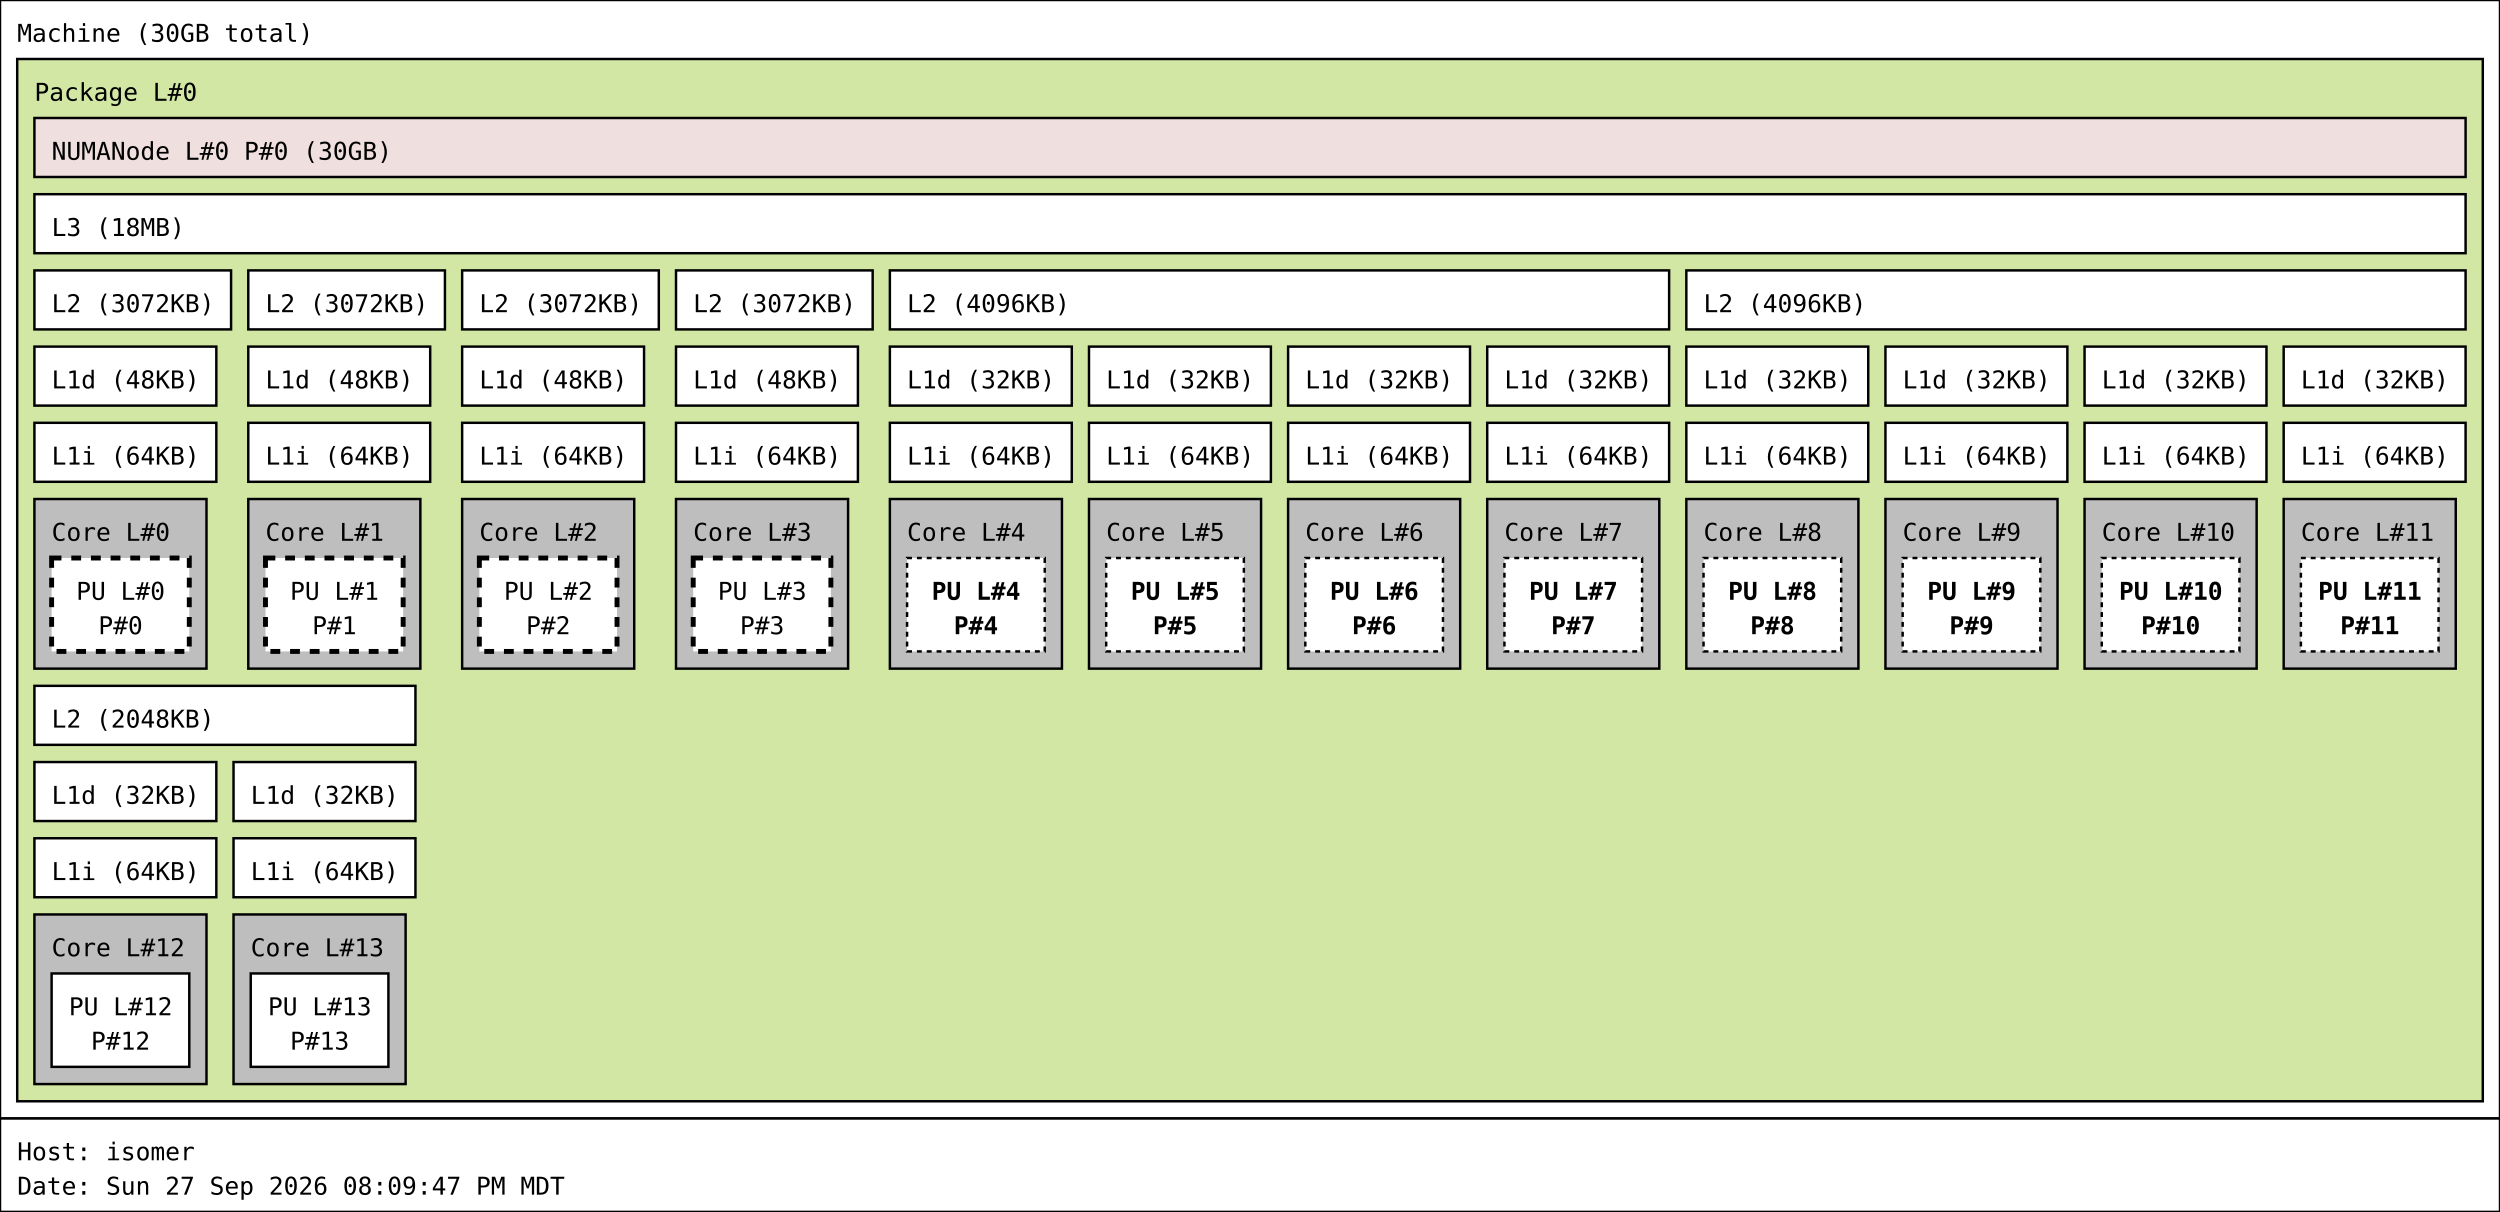
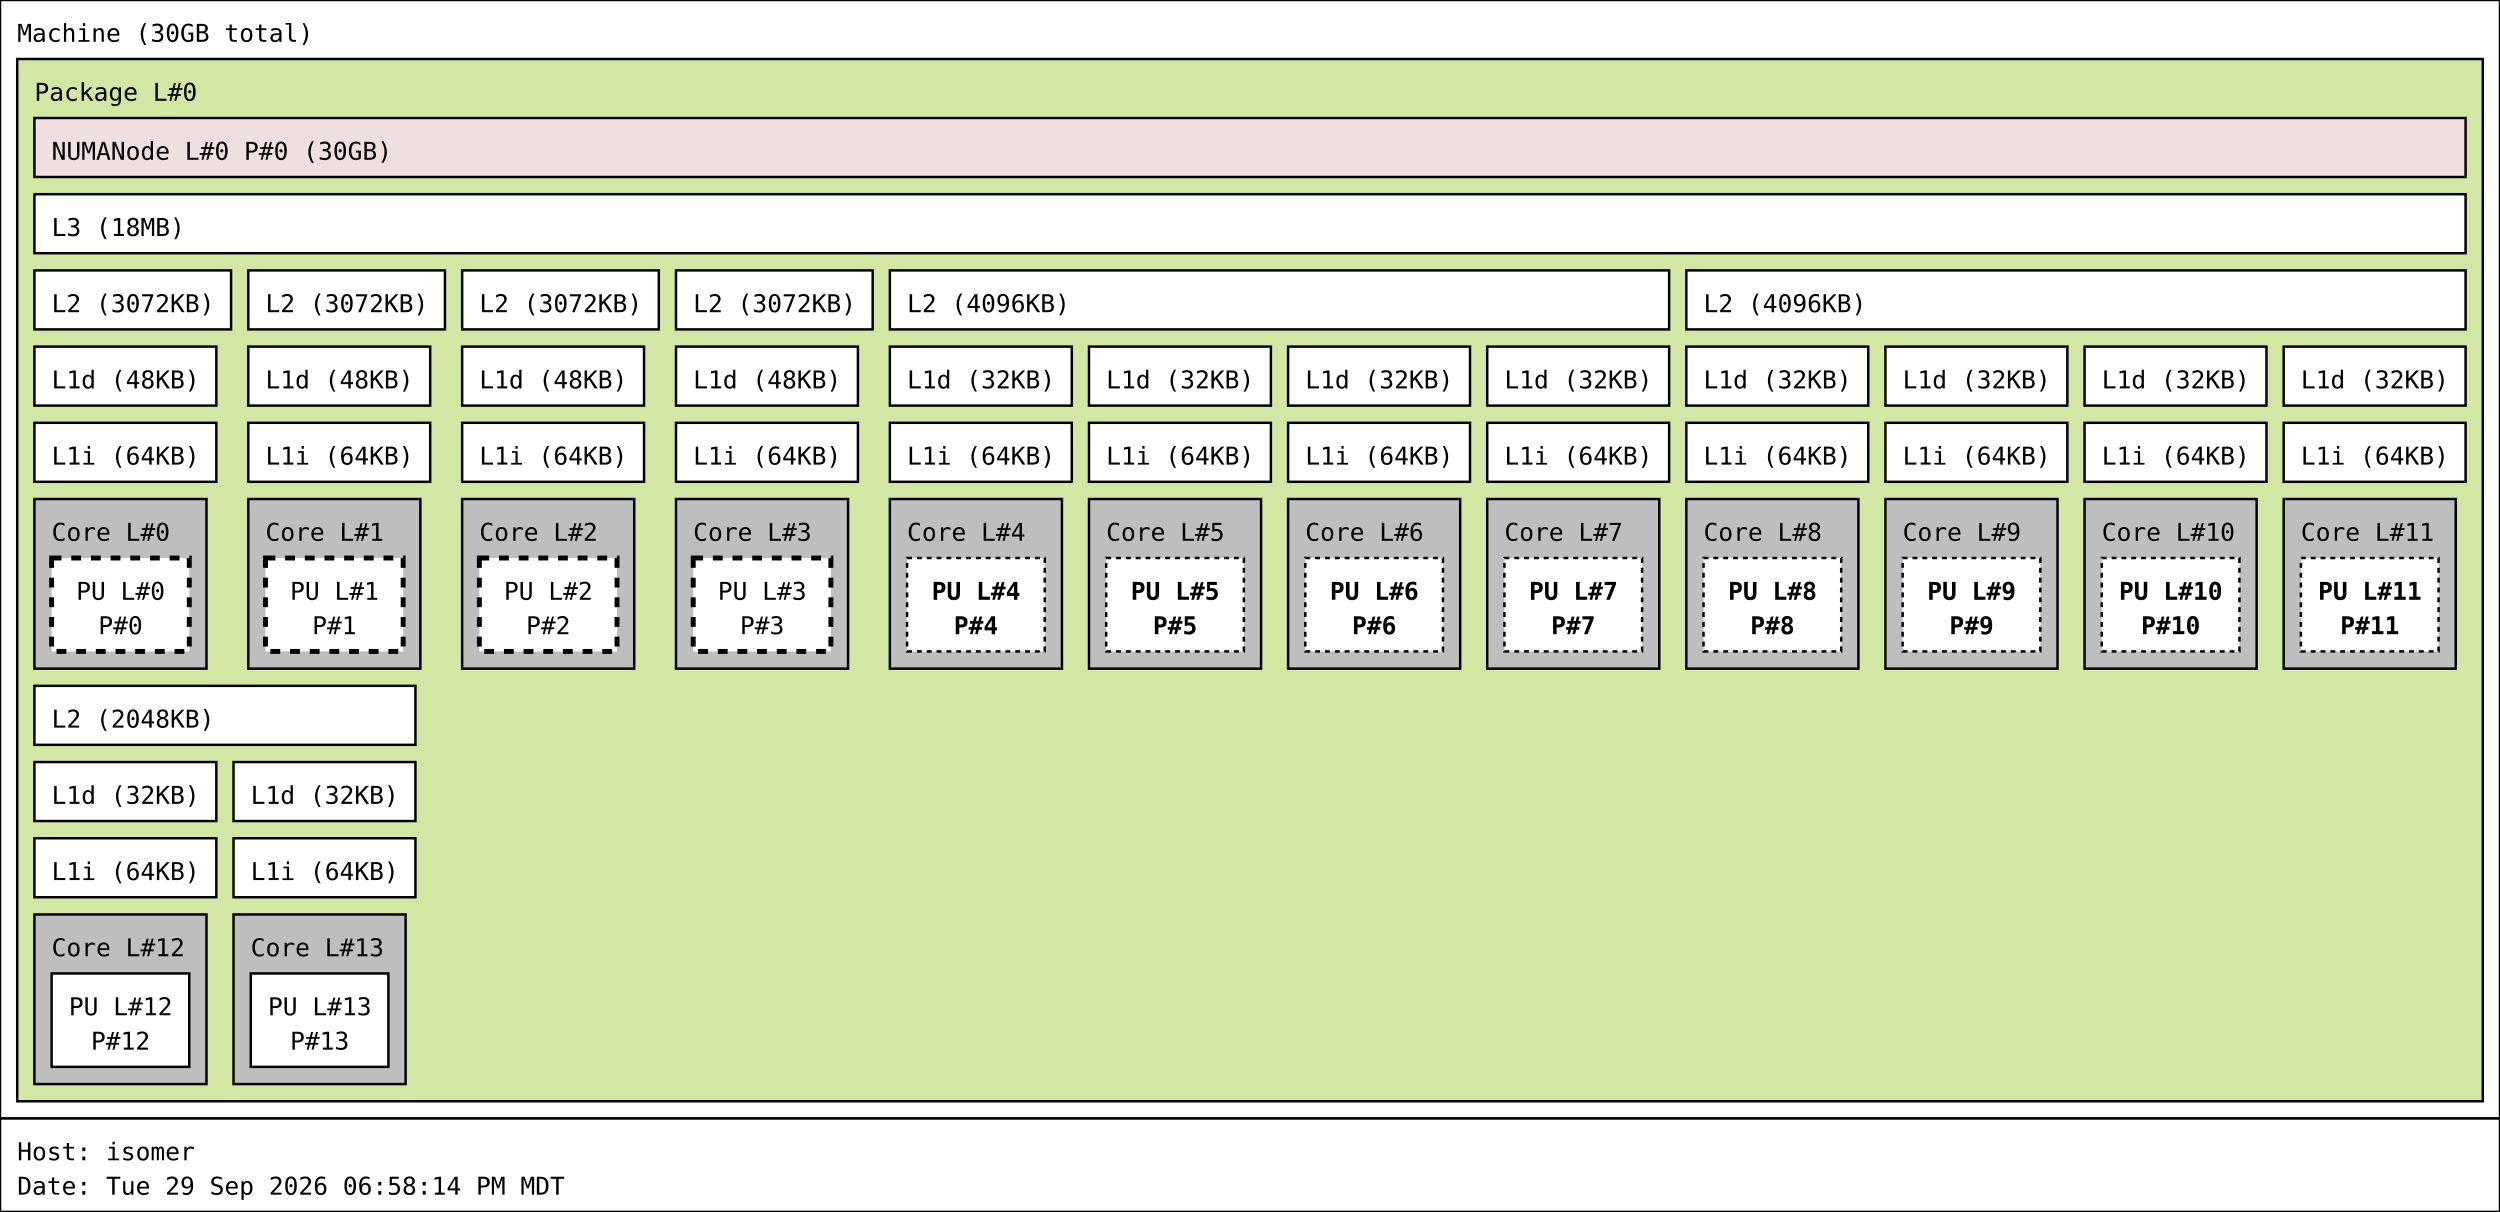
<svg xmlns="http://www.w3.org/2000/svg" width="1017px" height="493px" viewBox="0 0 1017px 493px" version="1.1">
  <rect id="Machine_0_rect" class="Machine" x="0" y="0" width="1017" height="455" fill="rgb(255,255,255)" stroke="rgb(0,0,0)" stroke-width="1" />
  <text id="Machine_0_text" class="Machine" font-family="Monospace" x="7" y="17" fill="rgb(0,0,0)" font-size="10px">Machine (30GB total)</text>
  <rect id="Package_0_rect" class="Package" x="7" y="24" width="1003" height="424" fill="rgb(210,231,164)" stroke="rgb(0,0,0)" stroke-width="1" />
  <text id="Package_0_text" class="Package" font-family="Monospace" x="14" y="41" fill="rgb(0,0,0)" font-size="10px">Package L#0</text>
  <rect id="L3_0_rect" class="L3" x="14" y="79" width="989" height="24" fill="rgb(255,255,255)" stroke="rgb(0,0,0)" stroke-width="1" />
  <text id="L3_0_text" class="L3" font-family="Monospace" x="21" y="96" fill="rgb(0,0,0)" font-size="10px">L3 (18MB)</text>
  <rect id="L2_0_rect" class="L2" x="14" y="110" width="80" height="24" fill="rgb(255,255,255)" stroke="rgb(0,0,0)" stroke-width="1" />
  <text id="L2_0_text" class="L2" font-family="Monospace" x="21" y="127" fill="rgb(0,0,0)" font-size="10px">L2 (3072KB)</text>
  <rect id="L1d_0_rect" class="L1d" x="14" y="141" width="74" height="24" fill="rgb(255,255,255)" stroke="rgb(0,0,0)" stroke-width="1" />
  <text id="L1d_0_text" class="L1d" font-family="Monospace" x="21" y="158" fill="rgb(0,0,0)" font-size="10px">L1d (48KB)</text>
  <rect id="L1i_0_rect" class="L1i" x="14" y="172" width="74" height="24" fill="rgb(255,255,255)" stroke="rgb(0,0,0)" stroke-width="1" />
  <text id="L1i_0_text" class="L1i" font-family="Monospace" x="21" y="189" fill="rgb(0,0,0)" font-size="10px">L1i (64KB)</text>
  <rect id="Core_0_rect" class="Core" x="14" y="203" width="70" height="69" fill="rgb(190,190,190)" stroke="rgb(0,0,0)" stroke-width="1" />
  <text id="Core_0_text" class="Core" font-family="Monospace" x="21" y="220" fill="rgb(0,0,0)" font-size="10px">Core L#0</text>
  <rect id="PU_0_rect" class="PU" x="21" y="227" width="56" height="38" fill="rgb(255,255,255)" stroke="rgb(0,0,0)" stroke-width="2" stroke-dasharray="4" />
  <text id="PU_0_text" class="PU" font-family="Monospace" x="31" y="244" fill="rgb(0,0,0)" font-size="10px">PU L#0</text>
  <text id="PU_0_text_1" class="PU" font-family="Monospace" x="40" y="258" fill="rgb(0,0,0)" font-size="10px">P#0</text>
  <rect id="L2_1_rect" class="L2" x="101" y="110" width="80" height="24" fill="rgb(255,255,255)" stroke="rgb(0,0,0)" stroke-width="1" />
  <text id="L2_1_text" class="L2" font-family="Monospace" x="108" y="127" fill="rgb(0,0,0)" font-size="10px">L2 (3072KB)</text>
  <rect id="L1d_1_rect" class="L1d" x="101" y="141" width="74" height="24" fill="rgb(255,255,255)" stroke="rgb(0,0,0)" stroke-width="1" />
  <text id="L1d_1_text" class="L1d" font-family="Monospace" x="108" y="158" fill="rgb(0,0,0)" font-size="10px">L1d (48KB)</text>
  <rect id="L1i_1_rect" class="L1i" x="101" y="172" width="74" height="24" fill="rgb(255,255,255)" stroke="rgb(0,0,0)" stroke-width="1" />
  <text id="L1i_1_text" class="L1i" font-family="Monospace" x="108" y="189" fill="rgb(0,0,0)" font-size="10px">L1i (64KB)</text>
  <rect id="Core_1_rect" class="Core" x="101" y="203" width="70" height="69" fill="rgb(190,190,190)" stroke="rgb(0,0,0)" stroke-width="1" />
  <text id="Core_1_text" class="Core" font-family="Monospace" x="108" y="220" fill="rgb(0,0,0)" font-size="10px">Core L#1</text>
  <rect id="PU_1_rect" class="PU" x="108" y="227" width="56" height="38" fill="rgb(255,255,255)" stroke="rgb(0,0,0)" stroke-width="2" stroke-dasharray="4" />
  <text id="PU_1_text" class="PU" font-family="Monospace" x="118" y="244" fill="rgb(0,0,0)" font-size="10px">PU L#1</text>
  <text id="PU_1_text_1" class="PU" font-family="Monospace" x="127" y="258" fill="rgb(0,0,0)" font-size="10px">P#1</text>
  <rect id="L2_2_rect" class="L2" x="188" y="110" width="80" height="24" fill="rgb(255,255,255)" stroke="rgb(0,0,0)" stroke-width="1" />
  <text id="L2_2_text" class="L2" font-family="Monospace" x="195" y="127" fill="rgb(0,0,0)" font-size="10px">L2 (3072KB)</text>
  <rect id="L1d_2_rect" class="L1d" x="188" y="141" width="74" height="24" fill="rgb(255,255,255)" stroke="rgb(0,0,0)" stroke-width="1" />
  <text id="L1d_2_text" class="L1d" font-family="Monospace" x="195" y="158" fill="rgb(0,0,0)" font-size="10px">L1d (48KB)</text>
  <rect id="L1i_2_rect" class="L1i" x="188" y="172" width="74" height="24" fill="rgb(255,255,255)" stroke="rgb(0,0,0)" stroke-width="1" />
  <text id="L1i_2_text" class="L1i" font-family="Monospace" x="195" y="189" fill="rgb(0,0,0)" font-size="10px">L1i (64KB)</text>
  <rect id="Core_2_rect" class="Core" x="188" y="203" width="70" height="69" fill="rgb(190,190,190)" stroke="rgb(0,0,0)" stroke-width="1" />
  <text id="Core_2_text" class="Core" font-family="Monospace" x="195" y="220" fill="rgb(0,0,0)" font-size="10px">Core L#2</text>
  <rect id="PU_2_rect" class="PU" x="195" y="227" width="56" height="38" fill="rgb(255,255,255)" stroke="rgb(0,0,0)" stroke-width="2" stroke-dasharray="4" />
  <text id="PU_2_text" class="PU" font-family="Monospace" x="205" y="244" fill="rgb(0,0,0)" font-size="10px">PU L#2</text>
  <text id="PU_2_text_1" class="PU" font-family="Monospace" x="214" y="258" fill="rgb(0,0,0)" font-size="10px">P#2</text>
  <rect id="L2_3_rect" class="L2" x="275" y="110" width="80" height="24" fill="rgb(255,255,255)" stroke="rgb(0,0,0)" stroke-width="1" />
  <text id="L2_3_text" class="L2" font-family="Monospace" x="282" y="127" fill="rgb(0,0,0)" font-size="10px">L2 (3072KB)</text>
  <rect id="L1d_3_rect" class="L1d" x="275" y="141" width="74" height="24" fill="rgb(255,255,255)" stroke="rgb(0,0,0)" stroke-width="1" />
  <text id="L1d_3_text" class="L1d" font-family="Monospace" x="282" y="158" fill="rgb(0,0,0)" font-size="10px">L1d (48KB)</text>
  <rect id="L1i_3_rect" class="L1i" x="275" y="172" width="74" height="24" fill="rgb(255,255,255)" stroke="rgb(0,0,0)" stroke-width="1" />
  <text id="L1i_3_text" class="L1i" font-family="Monospace" x="282" y="189" fill="rgb(0,0,0)" font-size="10px">L1i (64KB)</text>
  <rect id="Core_3_rect" class="Core" x="275" y="203" width="70" height="69" fill="rgb(190,190,190)" stroke="rgb(0,0,0)" stroke-width="1" />
  <text id="Core_3_text" class="Core" font-family="Monospace" x="282" y="220" fill="rgb(0,0,0)" font-size="10px">Core L#3</text>
  <rect id="PU_3_rect" class="PU" x="282" y="227" width="56" height="38" fill="rgb(255,255,255)" stroke="rgb(0,0,0)" stroke-width="2" stroke-dasharray="4" />
  <text id="PU_3_text" class="PU" font-family="Monospace" x="292" y="244" fill="rgb(0,0,0)" font-size="10px">PU L#3</text>
  <text id="PU_3_text_1" class="PU" font-family="Monospace" x="301" y="258" fill="rgb(0,0,0)" font-size="10px">P#3</text>
  <rect id="L2_4_rect" class="L2" x="362" y="110" width="317" height="24" fill="rgb(255,255,255)" stroke="rgb(0,0,0)" stroke-width="1" />
  <text id="L2_4_text" class="L2" font-family="Monospace" x="369" y="127" fill="rgb(0,0,0)" font-size="10px">L2 (4096KB)</text>
  <rect id="L1d_4_rect" class="L1d" x="362" y="141" width="74" height="24" fill="rgb(255,255,255)" stroke="rgb(0,0,0)" stroke-width="1" />
  <text id="L1d_4_text" class="L1d" font-family="Monospace" x="369" y="158" fill="rgb(0,0,0)" font-size="10px">L1d (32KB)</text>
  <rect id="L1i_4_rect" class="L1i" x="362" y="172" width="74" height="24" fill="rgb(255,255,255)" stroke="rgb(0,0,0)" stroke-width="1" />
  <text id="L1i_4_text" class="L1i" font-family="Monospace" x="369" y="189" fill="rgb(0,0,0)" font-size="10px">L1i (64KB)</text>
  <rect id="Core_4_rect" class="Core" x="362" y="203" width="70" height="69" fill="rgb(190,190,190)" stroke="rgb(0,0,0)" stroke-width="1" />
  <text id="Core_4_text" class="Core" font-family="Monospace" x="369" y="220" fill="rgb(0,0,0)" font-size="10px">Core L#4</text>
  <rect id="PU_4_rect" class="PU" x="369" y="227" width="56" height="38" fill="rgb(255,255,255)" stroke="rgb(0,0,0)" stroke-width="1" stroke-dasharray="2" />
  <text id="PU_4_text" class="PU" font-family="Monospace" font-weight="bold" x="379" y="244" fill="rgb(0,0,0)" font-size="10px">PU L#4</text>
  <text id="PU_4_text_1" class="PU" font-family="Monospace" font-weight="bold" x="388" y="258" fill="rgb(0,0,0)" font-size="10px">P#4</text>
  <rect id="L1d_5_rect" class="L1d" x="443" y="141" width="74" height="24" fill="rgb(255,255,255)" stroke="rgb(0,0,0)" stroke-width="1" />
  <text id="L1d_5_text" class="L1d" font-family="Monospace" x="450" y="158" fill="rgb(0,0,0)" font-size="10px">L1d (32KB)</text>
  <rect id="L1i_5_rect" class="L1i" x="443" y="172" width="74" height="24" fill="rgb(255,255,255)" stroke="rgb(0,0,0)" stroke-width="1" />
  <text id="L1i_5_text" class="L1i" font-family="Monospace" x="450" y="189" fill="rgb(0,0,0)" font-size="10px">L1i (64KB)</text>
  <rect id="Core_5_rect" class="Core" x="443" y="203" width="70" height="69" fill="rgb(190,190,190)" stroke="rgb(0,0,0)" stroke-width="1" />
  <text id="Core_5_text" class="Core" font-family="Monospace" x="450" y="220" fill="rgb(0,0,0)" font-size="10px">Core L#5</text>
  <rect id="PU_5_rect" class="PU" x="450" y="227" width="56" height="38" fill="rgb(255,255,255)" stroke="rgb(0,0,0)" stroke-width="1" stroke-dasharray="2" />
  <text id="PU_5_text" class="PU" font-family="Monospace" font-weight="bold" x="460" y="244" fill="rgb(0,0,0)" font-size="10px">PU L#5</text>
  <text id="PU_5_text_1" class="PU" font-family="Monospace" font-weight="bold" x="469" y="258" fill="rgb(0,0,0)" font-size="10px">P#5</text>
  <rect id="L1d_6_rect" class="L1d" x="524" y="141" width="74" height="24" fill="rgb(255,255,255)" stroke="rgb(0,0,0)" stroke-width="1" />
  <text id="L1d_6_text" class="L1d" font-family="Monospace" x="531" y="158" fill="rgb(0,0,0)" font-size="10px">L1d (32KB)</text>
  <rect id="L1i_6_rect" class="L1i" x="524" y="172" width="74" height="24" fill="rgb(255,255,255)" stroke="rgb(0,0,0)" stroke-width="1" />
  <text id="L1i_6_text" class="L1i" font-family="Monospace" x="531" y="189" fill="rgb(0,0,0)" font-size="10px">L1i (64KB)</text>
  <rect id="Core_6_rect" class="Core" x="524" y="203" width="70" height="69" fill="rgb(190,190,190)" stroke="rgb(0,0,0)" stroke-width="1" />
  <text id="Core_6_text" class="Core" font-family="Monospace" x="531" y="220" fill="rgb(0,0,0)" font-size="10px">Core L#6</text>
  <rect id="PU_6_rect" class="PU" x="531" y="227" width="56" height="38" fill="rgb(255,255,255)" stroke="rgb(0,0,0)" stroke-width="1" stroke-dasharray="2" />
  <text id="PU_6_text" class="PU" font-family="Monospace" font-weight="bold" x="541" y="244" fill="rgb(0,0,0)" font-size="10px">PU L#6</text>
  <text id="PU_6_text_1" class="PU" font-family="Monospace" font-weight="bold" x="550" y="258" fill="rgb(0,0,0)" font-size="10px">P#6</text>
  <rect id="L1d_7_rect" class="L1d" x="605" y="141" width="74" height="24" fill="rgb(255,255,255)" stroke="rgb(0,0,0)" stroke-width="1" />
  <text id="L1d_7_text" class="L1d" font-family="Monospace" x="612" y="158" fill="rgb(0,0,0)" font-size="10px">L1d (32KB)</text>
  <rect id="L1i_7_rect" class="L1i" x="605" y="172" width="74" height="24" fill="rgb(255,255,255)" stroke="rgb(0,0,0)" stroke-width="1" />
  <text id="L1i_7_text" class="L1i" font-family="Monospace" x="612" y="189" fill="rgb(0,0,0)" font-size="10px">L1i (64KB)</text>
  <rect id="Core_7_rect" class="Core" x="605" y="203" width="70" height="69" fill="rgb(190,190,190)" stroke="rgb(0,0,0)" stroke-width="1" />
  <text id="Core_7_text" class="Core" font-family="Monospace" x="612" y="220" fill="rgb(0,0,0)" font-size="10px">Core L#7</text>
  <rect id="PU_7_rect" class="PU" x="612" y="227" width="56" height="38" fill="rgb(255,255,255)" stroke="rgb(0,0,0)" stroke-width="1" stroke-dasharray="2" />
  <text id="PU_7_text" class="PU" font-family="Monospace" font-weight="bold" x="622" y="244" fill="rgb(0,0,0)" font-size="10px">PU L#7</text>
  <text id="PU_7_text_1" class="PU" font-family="Monospace" font-weight="bold" x="631" y="258" fill="rgb(0,0,0)" font-size="10px">P#7</text>
  <rect id="L2_5_rect" class="L2" x="686" y="110" width="317" height="24" fill="rgb(255,255,255)" stroke="rgb(0,0,0)" stroke-width="1" />
  <text id="L2_5_text" class="L2" font-family="Monospace" x="693" y="127" fill="rgb(0,0,0)" font-size="10px">L2 (4096KB)</text>
  <rect id="L1d_8_rect" class="L1d" x="686" y="141" width="74" height="24" fill="rgb(255,255,255)" stroke="rgb(0,0,0)" stroke-width="1" />
  <text id="L1d_8_text" class="L1d" font-family="Monospace" x="693" y="158" fill="rgb(0,0,0)" font-size="10px">L1d (32KB)</text>
  <rect id="L1i_8_rect" class="L1i" x="686" y="172" width="74" height="24" fill="rgb(255,255,255)" stroke="rgb(0,0,0)" stroke-width="1" />
  <text id="L1i_8_text" class="L1i" font-family="Monospace" x="693" y="189" fill="rgb(0,0,0)" font-size="10px">L1i (64KB)</text>
  <rect id="Core_8_rect" class="Core" x="686" y="203" width="70" height="69" fill="rgb(190,190,190)" stroke="rgb(0,0,0)" stroke-width="1" />
  <text id="Core_8_text" class="Core" font-family="Monospace" x="693" y="220" fill="rgb(0,0,0)" font-size="10px">Core L#8</text>
  <rect id="PU_8_rect" class="PU" x="693" y="227" width="56" height="38" fill="rgb(255,255,255)" stroke="rgb(0,0,0)" stroke-width="1" stroke-dasharray="2" />
  <text id="PU_8_text" class="PU" font-family="Monospace" font-weight="bold" x="703" y="244" fill="rgb(0,0,0)" font-size="10px">PU L#8</text>
  <text id="PU_8_text_1" class="PU" font-family="Monospace" font-weight="bold" x="712" y="258" fill="rgb(0,0,0)" font-size="10px">P#8</text>
  <rect id="L1d_9_rect" class="L1d" x="767" y="141" width="74" height="24" fill="rgb(255,255,255)" stroke="rgb(0,0,0)" stroke-width="1" />
  <text id="L1d_9_text" class="L1d" font-family="Monospace" x="774" y="158" fill="rgb(0,0,0)" font-size="10px">L1d (32KB)</text>
  <rect id="L1i_9_rect" class="L1i" x="767" y="172" width="74" height="24" fill="rgb(255,255,255)" stroke="rgb(0,0,0)" stroke-width="1" />
  <text id="L1i_9_text" class="L1i" font-family="Monospace" x="774" y="189" fill="rgb(0,0,0)" font-size="10px">L1i (64KB)</text>
  <rect id="Core_9_rect" class="Core" x="767" y="203" width="70" height="69" fill="rgb(190,190,190)" stroke="rgb(0,0,0)" stroke-width="1" />
  <text id="Core_9_text" class="Core" font-family="Monospace" x="774" y="220" fill="rgb(0,0,0)" font-size="10px">Core L#9</text>
  <rect id="PU_9_rect" class="PU" x="774" y="227" width="56" height="38" fill="rgb(255,255,255)" stroke="rgb(0,0,0)" stroke-width="1" stroke-dasharray="2" />
  <text id="PU_9_text" class="PU" font-family="Monospace" font-weight="bold" x="784" y="244" fill="rgb(0,0,0)" font-size="10px">PU L#9</text>
  <text id="PU_9_text_1" class="PU" font-family="Monospace" font-weight="bold" x="793" y="258" fill="rgb(0,0,0)" font-size="10px">P#9</text>
  <rect id="L1d_10_rect" class="L1d" x="848" y="141" width="74" height="24" fill="rgb(255,255,255)" stroke="rgb(0,0,0)" stroke-width="1" />
  <text id="L1d_10_text" class="L1d" font-family="Monospace" x="855" y="158" fill="rgb(0,0,0)" font-size="10px">L1d (32KB)</text>
  <rect id="L1i_10_rect" class="L1i" x="848" y="172" width="74" height="24" fill="rgb(255,255,255)" stroke="rgb(0,0,0)" stroke-width="1" />
  <text id="L1i_10_text" class="L1i" font-family="Monospace" x="855" y="189" fill="rgb(0,0,0)" font-size="10px">L1i (64KB)</text>
  <rect id="Core_10_rect" class="Core" x="848" y="203" width="70" height="69" fill="rgb(190,190,190)" stroke="rgb(0,0,0)" stroke-width="1" />
  <text id="Core_10_text" class="Core" font-family="Monospace" x="855" y="220" fill="rgb(0,0,0)" font-size="10px">Core L#10</text>
  <rect id="PU_10_rect" class="PU" x="855" y="227" width="56" height="38" fill="rgb(255,255,255)" stroke="rgb(0,0,0)" stroke-width="1" stroke-dasharray="2" />
  <text id="PU_10_text" class="PU" font-family="Monospace" font-weight="bold" x="862" y="244" fill="rgb(0,0,0)" font-size="10px">PU L#10</text>
  <text id="PU_10_text_1" class="PU" font-family="Monospace" font-weight="bold" x="871" y="258" fill="rgb(0,0,0)" font-size="10px">P#10</text>
  <rect id="L1d_11_rect" class="L1d" x="929" y="141" width="74" height="24" fill="rgb(255,255,255)" stroke="rgb(0,0,0)" stroke-width="1" />
  <text id="L1d_11_text" class="L1d" font-family="Monospace" x="936" y="158" fill="rgb(0,0,0)" font-size="10px">L1d (32KB)</text>
  <rect id="L1i_11_rect" class="L1i" x="929" y="172" width="74" height="24" fill="rgb(255,255,255)" stroke="rgb(0,0,0)" stroke-width="1" />
  <text id="L1i_11_text" class="L1i" font-family="Monospace" x="936" y="189" fill="rgb(0,0,0)" font-size="10px">L1i (64KB)</text>
  <rect id="Core_11_rect" class="Core" x="929" y="203" width="70" height="69" fill="rgb(190,190,190)" stroke="rgb(0,0,0)" stroke-width="1" />
  <text id="Core_11_text" class="Core" font-family="Monospace" x="936" y="220" fill="rgb(0,0,0)" font-size="10px">Core L#11</text>
  <rect id="PU_11_rect" class="PU" x="936" y="227" width="56" height="38" fill="rgb(255,255,255)" stroke="rgb(0,0,0)" stroke-width="1" stroke-dasharray="2" />
  <text id="PU_11_text" class="PU" font-family="Monospace" font-weight="bold" x="943" y="244" fill="rgb(0,0,0)" font-size="10px">PU L#11</text>
  <text id="PU_11_text_1" class="PU" font-family="Monospace" font-weight="bold" x="952" y="258" fill="rgb(0,0,0)" font-size="10px">P#11</text>
  <rect id="L2_6_rect" class="L2" x="14" y="279" width="155" height="24" fill="rgb(255,255,255)" stroke="rgb(0,0,0)" stroke-width="1" />
  <text id="L2_6_text" class="L2" font-family="Monospace" x="21" y="296" fill="rgb(0,0,0)" font-size="10px">L2 (2048KB)</text>
  <rect id="L1d_12_rect" class="L1d" x="14" y="310" width="74" height="24" fill="rgb(255,255,255)" stroke="rgb(0,0,0)" stroke-width="1" />
  <text id="L1d_12_text" class="L1d" font-family="Monospace" x="21" y="327" fill="rgb(0,0,0)" font-size="10px">L1d (32KB)</text>
  <rect id="L1i_12_rect" class="L1i" x="14" y="341" width="74" height="24" fill="rgb(255,255,255)" stroke="rgb(0,0,0)" stroke-width="1" />
  <text id="L1i_12_text" class="L1i" font-family="Monospace" x="21" y="358" fill="rgb(0,0,0)" font-size="10px">L1i (64KB)</text>
  <rect id="Core_12_rect" class="Core" x="14" y="372" width="70" height="69" fill="rgb(190,190,190)" stroke="rgb(0,0,0)" stroke-width="1" />
  <text id="Core_12_text" class="Core" font-family="Monospace" x="21" y="389" fill="rgb(0,0,0)" font-size="10px">Core L#12</text>
  <rect id="PU_12_rect" class="PU" x="21" y="396" width="56" height="38" fill="rgb(255,255,255)" stroke="rgb(0,0,0)" stroke-width="1" />
  <text id="PU_12_text" class="PU" font-family="Monospace" x="28" y="413" fill="rgb(0,0,0)" font-size="10px">PU L#12</text>
  <text id="PU_12_text_1" class="PU" font-family="Monospace" x="37" y="427" fill="rgb(0,0,0)" font-size="10px">P#12</text>
  <rect id="L1d_13_rect" class="L1d" x="95" y="310" width="74" height="24" fill="rgb(255,255,255)" stroke="rgb(0,0,0)" stroke-width="1" />
  <text id="L1d_13_text" class="L1d" font-family="Monospace" x="102" y="327" fill="rgb(0,0,0)" font-size="10px">L1d (32KB)</text>
  <rect id="L1i_13_rect" class="L1i" x="95" y="341" width="74" height="24" fill="rgb(255,255,255)" stroke="rgb(0,0,0)" stroke-width="1" />
  <text id="L1i_13_text" class="L1i" font-family="Monospace" x="102" y="358" fill="rgb(0,0,0)" font-size="10px">L1i (64KB)</text>
  <rect id="Core_13_rect" class="Core" x="95" y="372" width="70" height="69" fill="rgb(190,190,190)" stroke="rgb(0,0,0)" stroke-width="1" />
  <text id="Core_13_text" class="Core" font-family="Monospace" x="102" y="389" fill="rgb(0,0,0)" font-size="10px">Core L#13</text>
  <rect id="PU_13_rect" class="PU" x="102" y="396" width="56" height="38" fill="rgb(255,255,255)" stroke="rgb(0,0,0)" stroke-width="1" />
  <text id="PU_13_text" class="PU" font-family="Monospace" x="109" y="413" fill="rgb(0,0,0)" font-size="10px">PU L#13</text>
  <text id="PU_13_text_1" class="PU" font-family="Monospace" x="118" y="427" fill="rgb(0,0,0)" font-size="10px">P#13</text>
  <rect id="NUMANode_0_rect" class="NUMANode" x="14" y="48" width="989" height="24" fill="rgb(239,223,222)" stroke="rgb(0,0,0)" stroke-width="1" />
  <text id="NUMANode_0_text" class="NUMANode" font-family="Monospace" x="21" y="65" fill="rgb(0,0,0)" font-size="10px">NUMANode L#0 P#0 (30GB)</text>
  <rect id="anon_rect" x="0" y="455" width="1017" height="38" fill="rgb(255,255,255)" stroke="rgb(0,0,0)" stroke-width="1" />
  <text id="anon_text" font-family="Monospace" x="7" y="472" fill="rgb(0,0,0)" font-size="10px">Host: isomer</text>
-   <text id="anon_text_1" font-family="Monospace" x="7" y="486" fill="rgb(0,0,0)" font-size="10px">Date: Sun 27 Sep 2026 08:09:47 PM MDT</text>
+   <text id="anon_text_1" font-family="Monospace" x="7" y="486" fill="rgb(0,0,0)" font-size="10px">Date: Tue 29 Sep 2026 06:58:14 PM MDT</text>
</svg>
